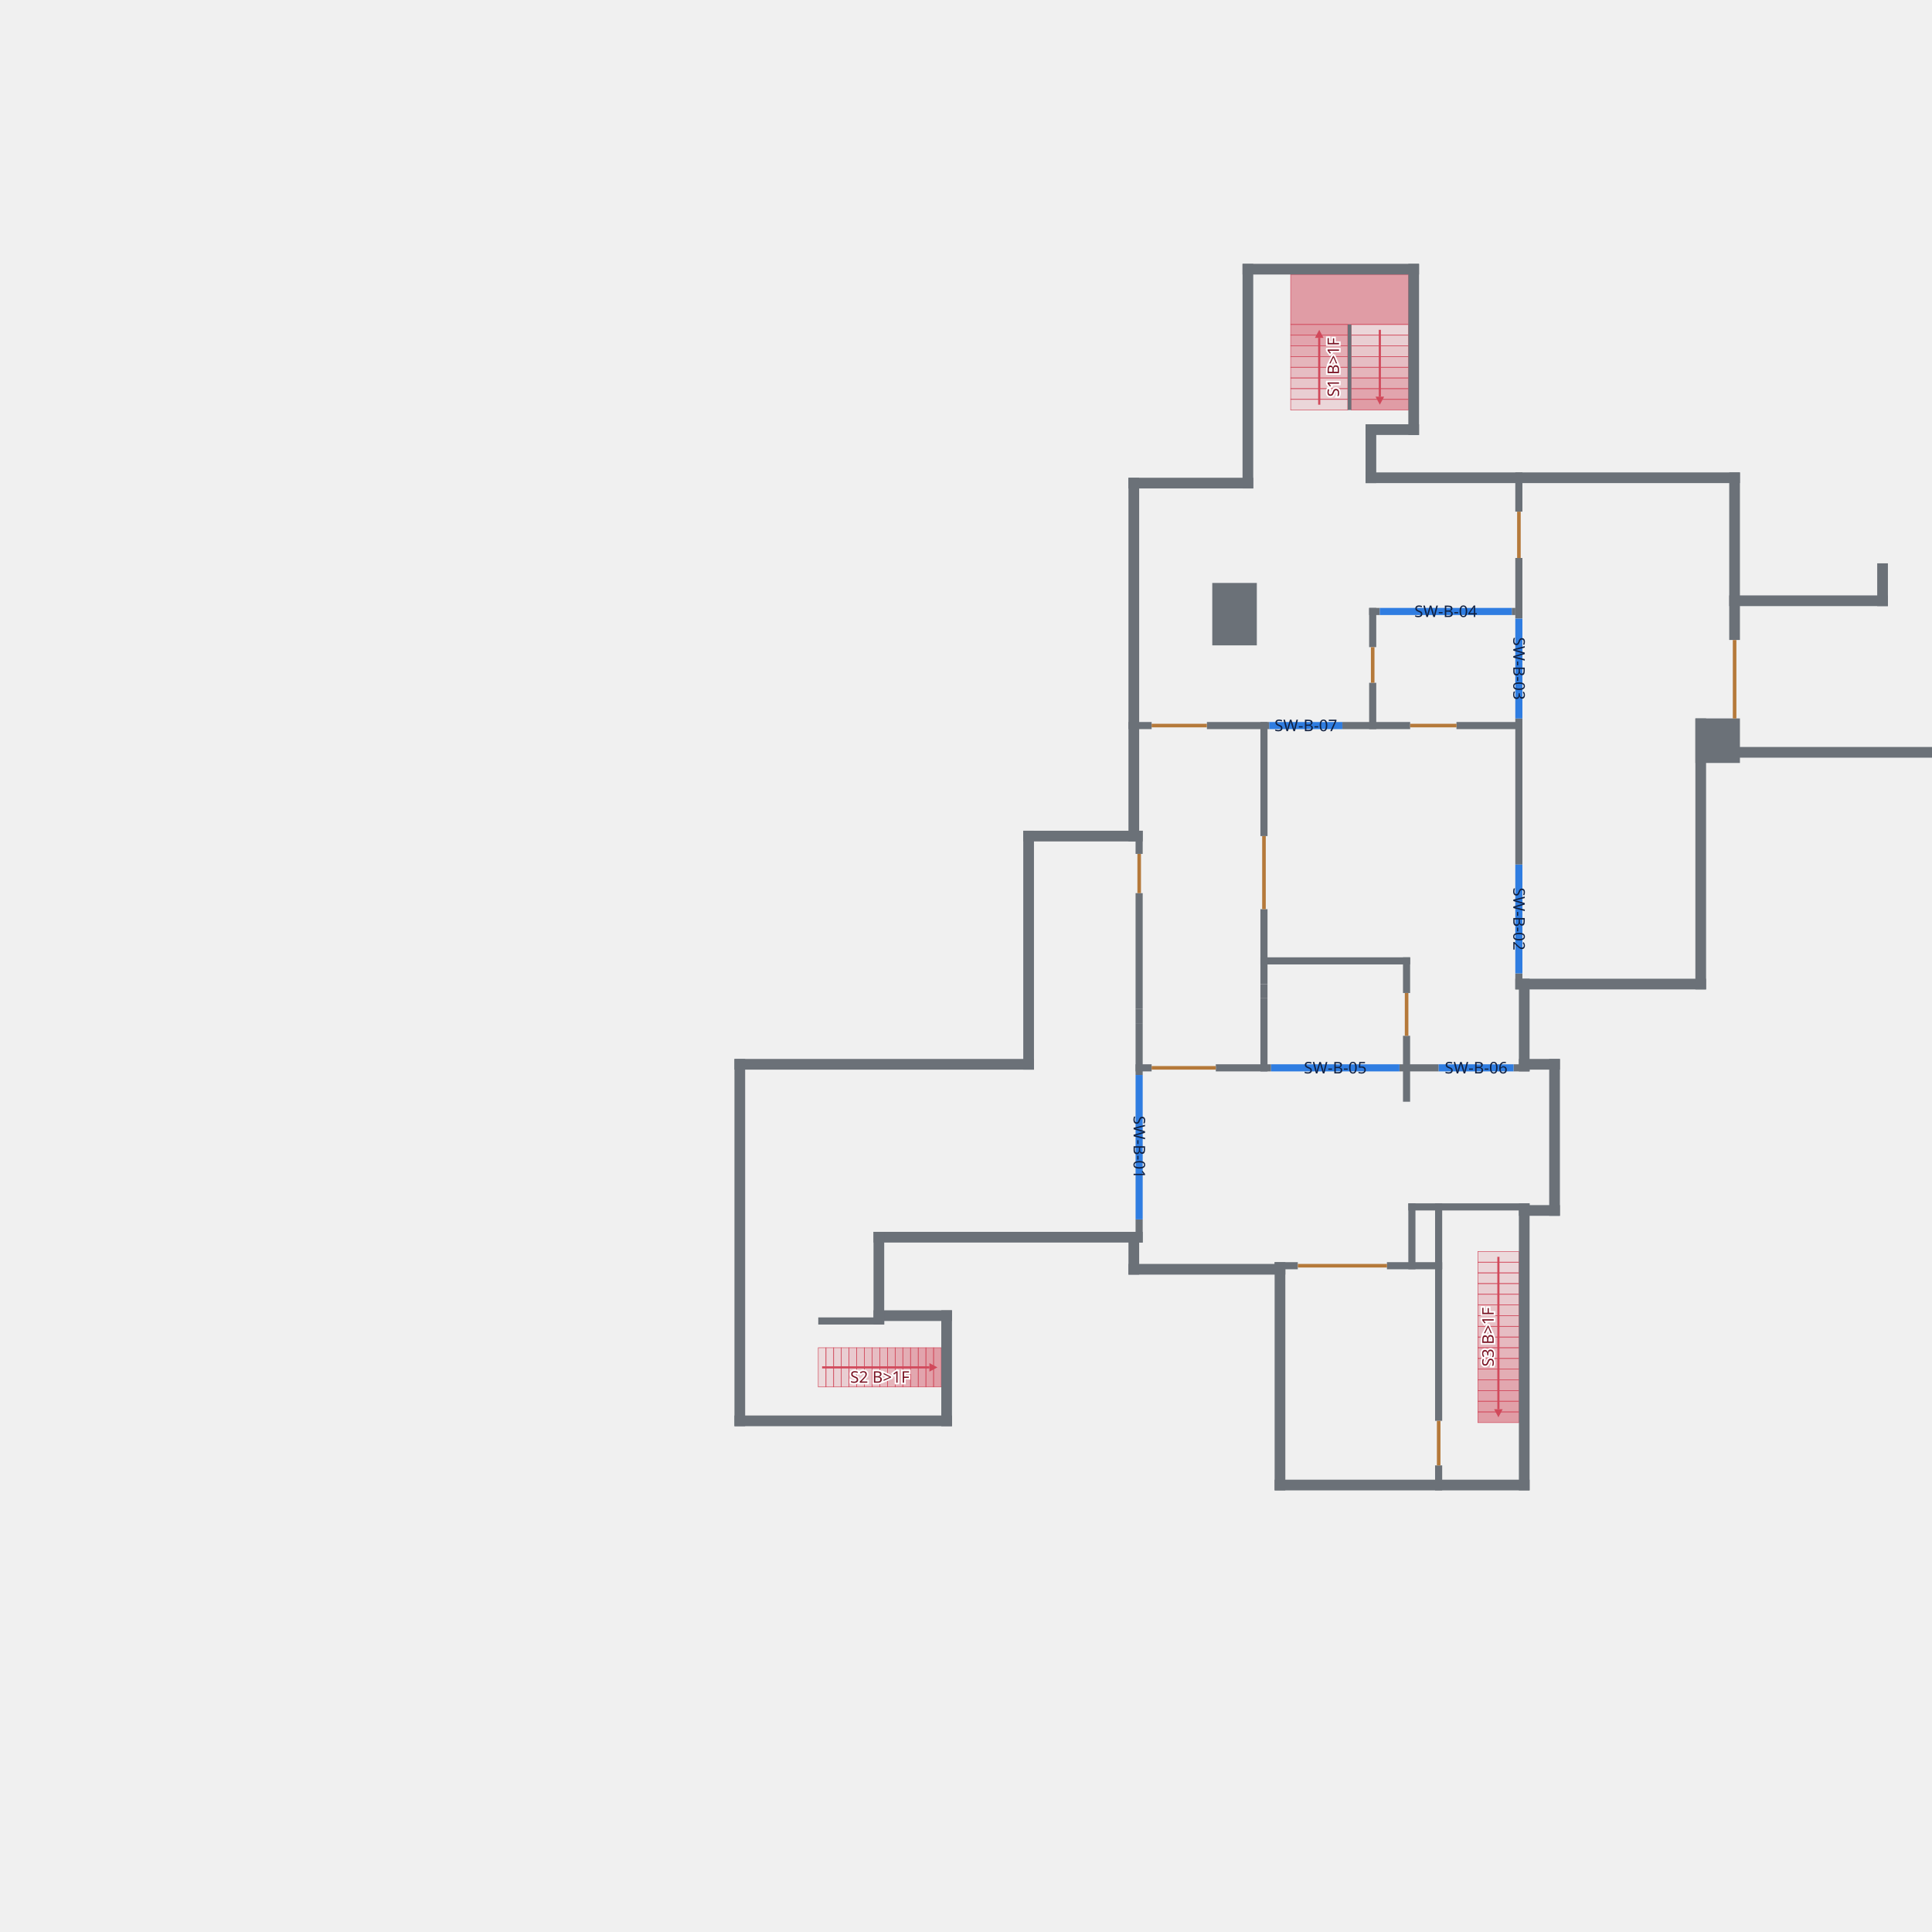
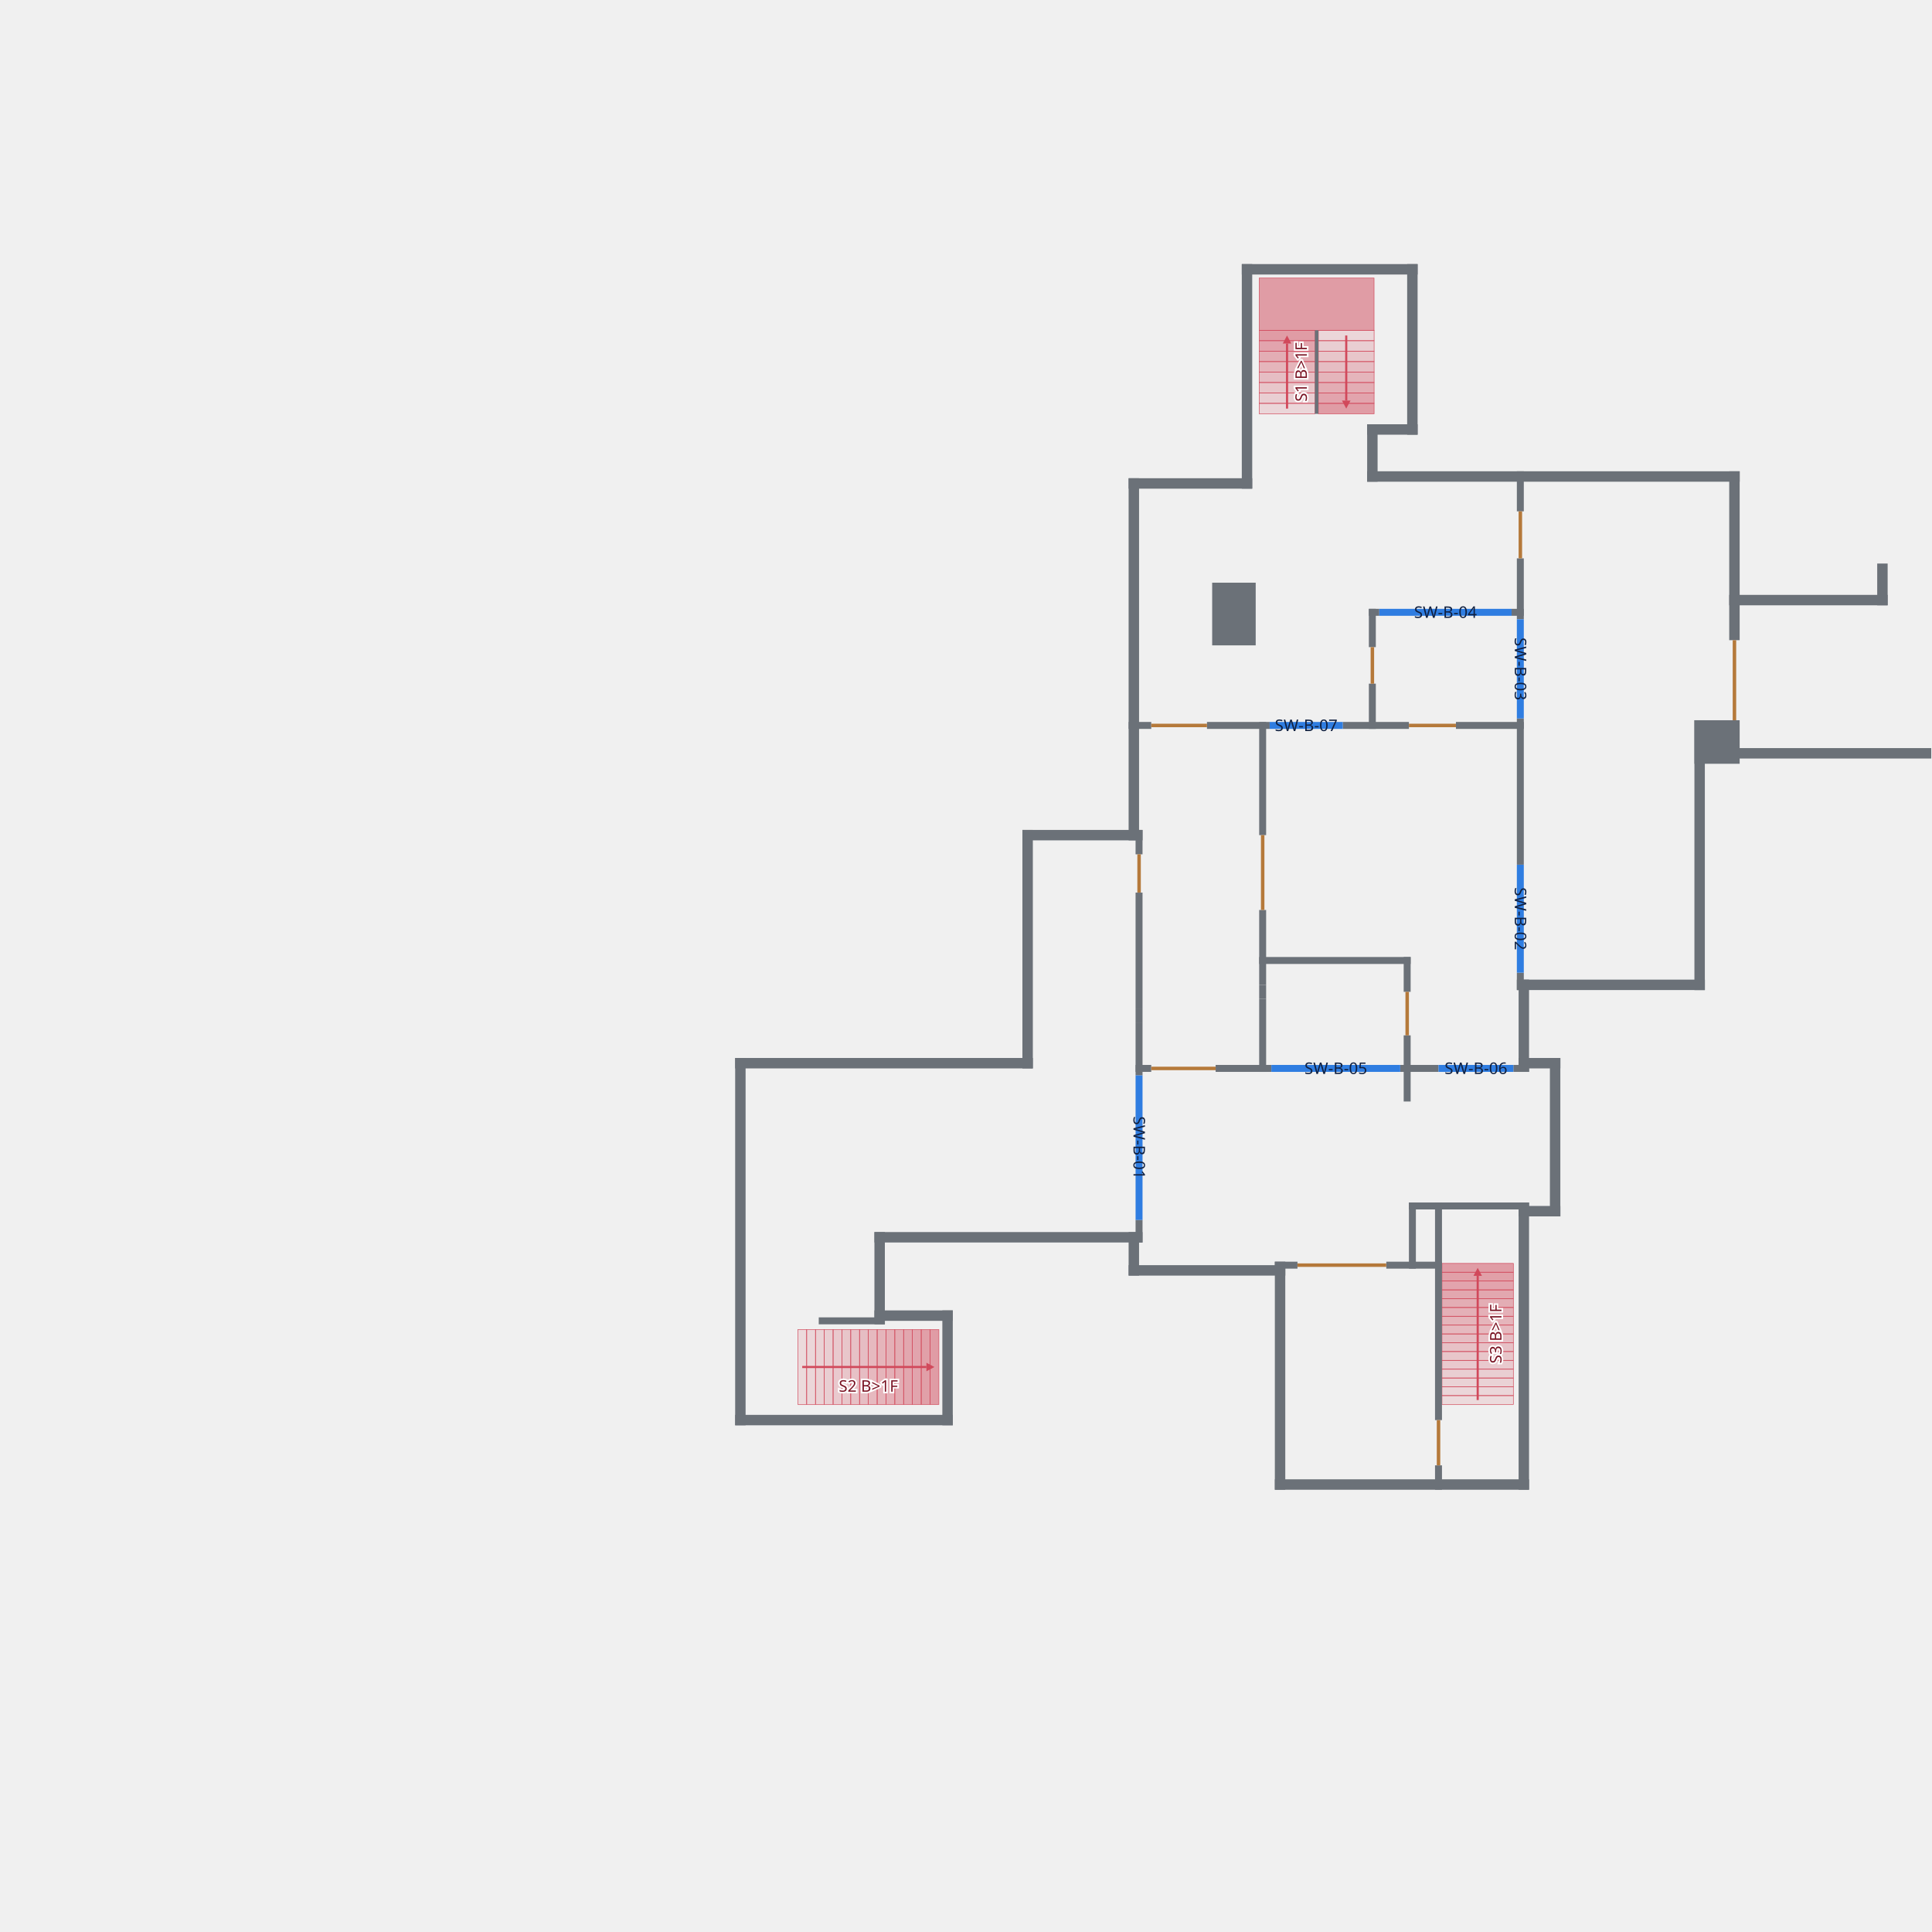
<svg xmlns="http://www.w3.org/2000/svg" data-generator="tools/mapgen" viewBox="0 0 361.244 361.244" width="1024" height="1024">
  <style>text{font:3px sans-serif;fill:#102040;text-anchor:middle;dominant-baseline:middle}text.rooms{font:bold 4px sans-serif;fill:#7a1f5c}text.stairs{fill:#7a1424;paint-order:stroke;stroke:#fff;stroke-width:0.6px}</style>
-   <rect class="stairs" x="241.33" y="74.67" width="10.67" height="2" fill="#d1495b" fill-opacity="0.15" stroke="#d1495b" stroke-width="0.1" />
-   <rect class="stairs" x="241.33" y="72.67" width="10.67" height="2" fill="#d1495b" fill-opacity="0.2" stroke="#d1495b" stroke-width="0.1" />
-   <rect class="stairs" x="241.33" y="70.67" width="10.67" height="2" fill="#d1495b" fill-opacity="0.25" stroke="#d1495b" stroke-width="0.1" />
-   <rect class="stairs" x="241.33" y="68.67" width="10.67" height="2" fill="#d1495b" fill-opacity="0.3" stroke="#d1495b" stroke-width="0.1" />
-   <rect class="stairs" x="241.33" y="66.67" width="10.67" height="2" fill="#d1495b" fill-opacity="0.35" stroke="#d1495b" stroke-width="0.1" />
-   <rect class="stairs" x="241.33" y="64.67" width="10.67" height="2" fill="#d1495b" fill-opacity="0.4" stroke="#d1495b" stroke-width="0.1" />
-   <rect class="stairs" x="241.33" y="62.67" width="10.67" height="2" fill="#d1495b" fill-opacity="0.45" stroke="#d1495b" stroke-width="0.1" />
-   <rect class="stairs" x="241.33" y="60.67" width="10.67" height="2" fill="#d1495b" fill-opacity="0.5" stroke="#d1495b" stroke-width="0.1" />
-   <path class="stairs" d="M246.67 75.67L246.67 63.17" stroke="#d1495b" stroke-width="0.4" fill="none" />
-   <path class="stairs" d="M246.67 61.67L247.47 63.17L245.87 63.17Z" fill="#d1495b" />
-   <rect class="stairs" x="252.67" y="60.67" width="10.67" height="2" fill="#d1495b" fill-opacity="0.15" stroke="#d1495b" stroke-width="0.1" />
-   <rect class="stairs" x="252.67" y="62.67" width="10.67" height="2" fill="#d1495b" fill-opacity="0.2" stroke="#d1495b" stroke-width="0.1" />
-   <rect class="stairs" x="252.67" y="64.67" width="10.67" height="2" fill="#d1495b" fill-opacity="0.25" stroke="#d1495b" stroke-width="0.1" />
-   <rect class="stairs" x="252.67" y="66.67" width="10.67" height="2" fill="#d1495b" fill-opacity="0.3" stroke="#d1495b" stroke-width="0.1" />
-   <rect class="stairs" x="252.67" y="68.67" width="10.67" height="2" fill="#d1495b" fill-opacity="0.35" stroke="#d1495b" stroke-width="0.1" />
-   <rect class="stairs" x="252.67" y="70.67" width="10.67" height="2" fill="#d1495b" fill-opacity="0.4" stroke="#d1495b" stroke-width="0.1" />
-   <rect class="stairs" x="252.67" y="72.67" width="10.67" height="2" fill="#d1495b" fill-opacity="0.45" stroke="#d1495b" stroke-width="0.1" />
-   <rect class="stairs" x="252.67" y="74.67" width="10.67" height="2" fill="#d1495b" fill-opacity="0.5" stroke="#d1495b" stroke-width="0.1" />
-   <path class="stairs" d="M258 61.67L258 74.17" stroke="#d1495b" stroke-width="0.4" fill="none" />
-   <path class="stairs" d="M258 75.67L257.2 74.17L258.8 74.17Z" fill="#d1495b" />
-   <rect class="stairs" x="153" y="252" width="1.44" height="7.33" fill="#d1495b" fill-opacity="0.13" stroke="#d1495b" stroke-width="0.1" />
-   <rect class="stairs" x="154.44" y="252" width="1.44" height="7.33" fill="#d1495b" fill-opacity="0.15" stroke="#d1495b" stroke-width="0.1" />
-   <rect class="stairs" x="155.87" y="252" width="1.44" height="7.33" fill="#d1495b" fill-opacity="0.18" stroke="#d1495b" stroke-width="0.1" />
-   <rect class="stairs" x="157.31" y="252" width="1.44" height="7.33" fill="#d1495b" fill-opacity="0.2" stroke="#d1495b" stroke-width="0.1" />
-   <rect class="stairs" x="158.75" y="252" width="1.44" height="7.33" fill="#d1495b" fill-opacity="0.23" stroke="#d1495b" stroke-width="0.1" />
-   <rect class="stairs" x="160.19" y="252" width="1.44" height="7.33" fill="#d1495b" fill-opacity="0.25" stroke="#d1495b" stroke-width="0.1" />
-   <rect class="stairs" x="161.62" y="252" width="1.44" height="7.33" fill="#d1495b" fill-opacity="0.28" stroke="#d1495b" stroke-width="0.1" />
-   <rect class="stairs" x="163.06" y="252" width="1.44" height="7.33" fill="#d1495b" fill-opacity="0.3" stroke="#d1495b" stroke-width="0.1" />
-   <rect class="stairs" x="164.5" y="252" width="1.44" height="7.33" fill="#d1495b" fill-opacity="0.33" stroke="#d1495b" stroke-width="0.1" />
-   <rect class="stairs" x="165.94" y="252" width="1.44" height="7.33" fill="#d1495b" fill-opacity="0.35" stroke="#d1495b" stroke-width="0.1" />
-   <rect class="stairs" x="167.37" y="252" width="1.44" height="7.33" fill="#d1495b" fill-opacity="0.38" stroke="#d1495b" stroke-width="0.1" />
-   <rect class="stairs" x="168.81" y="252" width="1.44" height="7.33" fill="#d1495b" fill-opacity="0.4" stroke="#d1495b" stroke-width="0.1" />
-   <rect class="stairs" x="170.25" y="252" width="1.44" height="7.33" fill="#d1495b" fill-opacity="0.43" stroke="#d1495b" stroke-width="0.1" />
-   <rect class="stairs" x="171.69" y="252" width="1.44" height="7.33" fill="#d1495b" fill-opacity="0.45" stroke="#d1495b" stroke-width="0.1" />
-   <rect class="stairs" x="173.12" y="252" width="1.44" height="7.33" fill="#d1495b" fill-opacity="0.48" stroke="#d1495b" stroke-width="0.1" />
-   <rect class="stairs" x="174.56" y="252" width="1.44" height="7.33" fill="#d1495b" fill-opacity="0.5" stroke="#d1495b" stroke-width="0.1" />
-   <path class="stairs" d="M153.72 255.67L173.78 255.67" stroke="#d1495b" stroke-width="0.4" fill="none" />
-   <path class="stairs" d="M175.28 255.67L173.78 256.47L173.78 254.87Z" fill="#d1495b" />
-   <rect class="stairs" x="276.33" y="234" width="7.67" height="2" fill="#d1495b" fill-opacity="0.13" stroke="#d1495b" stroke-width="0.1" />
-   <rect class="stairs" x="276.33" y="236" width="7.67" height="2" fill="#d1495b" fill-opacity="0.15" stroke="#d1495b" stroke-width="0.1" />
-   <rect class="stairs" x="276.33" y="238" width="7.67" height="2" fill="#d1495b" fill-opacity="0.18" stroke="#d1495b" stroke-width="0.1" />
-   <rect class="stairs" x="276.33" y="240" width="7.67" height="2" fill="#d1495b" fill-opacity="0.2" stroke="#d1495b" stroke-width="0.1" />
-   <rect class="stairs" x="276.33" y="242" width="7.67" height="2" fill="#d1495b" fill-opacity="0.23" stroke="#d1495b" stroke-width="0.1" />
-   <rect class="stairs" x="276.33" y="244" width="7.67" height="2" fill="#d1495b" fill-opacity="0.25" stroke="#d1495b" stroke-width="0.1" />
-   <rect class="stairs" x="276.33" y="246" width="7.67" height="2" fill="#d1495b" fill-opacity="0.28" stroke="#d1495b" stroke-width="0.1" />
-   <rect class="stairs" x="276.33" y="248" width="7.67" height="2" fill="#d1495b" fill-opacity="0.3" stroke="#d1495b" stroke-width="0.1" />
-   <rect class="stairs" x="276.33" y="250" width="7.67" height="2" fill="#d1495b" fill-opacity="0.33" stroke="#d1495b" stroke-width="0.1" />
-   <rect class="stairs" x="276.33" y="252" width="7.67" height="2" fill="#d1495b" fill-opacity="0.35" stroke="#d1495b" stroke-width="0.1" />
-   <rect class="stairs" x="276.33" y="254" width="7.67" height="2" fill="#d1495b" fill-opacity="0.38" stroke="#d1495b" stroke-width="0.1" />
-   <rect class="stairs" x="276.33" y="256" width="7.67" height="2" fill="#d1495b" fill-opacity="0.4" stroke="#d1495b" stroke-width="0.1" />
-   <rect class="stairs" x="276.33" y="258" width="7.67" height="2" fill="#d1495b" fill-opacity="0.43" stroke="#d1495b" stroke-width="0.1" />
-   <rect class="stairs" x="276.33" y="260" width="7.67" height="2" fill="#d1495b" fill-opacity="0.45" stroke="#d1495b" stroke-width="0.1" />
-   <rect class="stairs" x="276.33" y="262" width="7.67" height="2" fill="#d1495b" fill-opacity="0.48" stroke="#d1495b" stroke-width="0.1" />
-   <rect class="stairs" x="276.33" y="264" width="7.67" height="2" fill="#d1495b" fill-opacity="0.5" stroke="#d1495b" stroke-width="0.1" />
-   <path class="stairs" d="M280.17 235L280.17 263.5" stroke="#d1495b" stroke-width="0.4" fill="none" />
-   <path class="stairs" d="M280.17 265L279.37 263.5L280.97 263.5Z" fill="#d1495b" />
-   <rect class="stairs" x="241.33" y="51.33" width="22" height="9.33" fill="#d1495b" fill-opacity="0.5" stroke="#d1495b" stroke-width="0.1" />
-   <rect class="walls" x="211" y="135" width="4.33" height="1.33" fill="#6b7178" />
-   <rect class="walls" x="225.67" y="135" width="11.67" height="1.33" fill="#6b7178" />
-   <rect class="walls" x="251" y="135" width="12.67" height="1.33" fill="#6b7178" />
-   <rect class="walls" x="272.33" y="135" width="12.33" height="1.33" fill="#6b7178" />
-   <rect class="walls" x="317" y="134.33" width="8.33" height="8.33" fill="#6b7178" />
-   <rect class="walls" x="137.33" y="198" width="56" height="2" fill="#6b7178" />
-   <rect class="walls" x="212.33" y="199" width="3" height="1.33" fill="#6b7178" />
-   <rect class="walls" x="227.33" y="199" width="10.33" height="1.33" fill="#6b7178" />
-   <rect class="walls" x="261.67" y="199" width="7.33" height="1.33" fill="#6b7178" />
-   <rect class="walls" x="283" y="199" width="3" height="1.33" fill="#6b7178" />
-   <rect class="walls" x="284" y="198" width="7.67" height="2" fill="#6b7178" />
-   <rect class="walls" x="163.33" y="230.33" width="50.33" height="2" fill="#6b7178" />
-   <rect class="walls" x="211" y="89.33" width="23.33" height="2" fill="#6b7178" />
-   <rect class="walls" x="255.33" y="88.33" width="70" height="2" fill="#6b7178" />
-   <rect class="walls" x="137.33" y="264.67" width="40.67" height="2" fill="#6b7178" />
-   <rect class="walls" x="323" y="139.67" width="38.33" height="2" fill="#6b7178" />
-   <rect class="walls" x="211" y="236.33" width="29.33" height="2" fill="#6b7178" />
-   <rect class="walls" x="238.33" y="236" width="4.33" height="1.33" fill="#6b7178" />
-   <rect class="walls" x="259.33" y="236" width="10.33" height="1.33" fill="#6b7178" />
-   <rect class="walls" x="232.33" y="49.33" width="33" height="2" fill="#6b7178" />
-   <rect class="walls" x="238.33" y="276.67" width="47.67" height="2" fill="#6b7178" />
-   <rect class="walls" x="283.33" y="183" width="35.67" height="2" fill="#6b7178" />
-   <rect class="walls" x="256" y="113.67" width="2" height="1.33" fill="#6b7178" />
-   <rect class="walls" x="282.67" y="113.67" width="0.67" height="1.33" fill="#6b7178" />
-   <rect class="walls" x="323.33" y="111.33" width="29.67" height="2" fill="#6b7178" />
-   <rect class="walls" x="235.67" y="179" width="28" height="1.33" fill="#6b7178" />
-   <rect class="walls" x="191.33" y="155.33" width="22.33" height="2" fill="#6b7178" />
-   <rect class="walls" x="153" y="246.33" width="12.33" height="1.33" fill="#6b7178" />
-   <rect class="walls" x="163.33" y="245" width="14.67" height="2" fill="#6b7178" />
-   <rect class="walls" x="263.33" y="225" width="22.67" height="1.33" fill="#6b7178" />
-   <rect class="walls" x="284" y="225.33" width="7.67" height="2" fill="#6b7178" />
-   <rect class="walls" x="255.33" y="79.33" width="10" height="2" fill="#6b7178" />
-   <rect class="walls" x="283.33" y="88.33" width="1.33" height="7.33" fill="#6b7178" />
-   <rect class="walls" x="283.33" y="104.33" width="1.33" height="11.33" fill="#6b7178" />
-   <rect class="walls" x="283.33" y="134.33" width="1.33" height="27.33" fill="#6b7178" />
-   <rect class="walls" x="283.33" y="182" width="1.33" height="3" fill="#6b7178" />
-   <rect class="walls" x="284" y="183" width="2" height="17.33" fill="#6b7178" />
-   <rect class="walls" x="284" y="225" width="2" height="53.67" fill="#6b7178" />
-   <rect class="walls" x="211" y="89.33" width="2" height="68" fill="#6b7178" />
-   <rect class="walls" x="212.33" y="155.33" width="1.33" height="4.33" fill="#6b7178" />
-   <rect class="walls" x="212.33" y="167" width="1.33" height="21.67" fill="#6b7178" />
-   <rect class="walls" x="212.33" y="188.67" width="1.33" height="2.67" fill="#6b7178" />
-   <rect class="walls" x="212.33" y="191.33" width="1.33" height="9.67" fill="#6b7178" />
-   <rect class="walls" x="212.33" y="228" width="1.33" height="4.33" fill="#6b7178" />
-   <rect class="walls" x="211" y="230.33" width="2" height="8" fill="#6b7178" />
-   <rect class="walls" x="137.33" y="198" width="2" height="68.67" fill="#6b7178" />
-   <rect class="walls" x="235.67" y="135" width="1.33" height="21.33" fill="#6b7178" />
-   <rect class="walls" x="235.67" y="170" width="1.33" height="14" fill="#6b7178" />
-   <rect class="walls" x="235.67" y="184" width="1.33" height="2.67" fill="#6b7178" />
-   <rect class="walls" x="235.67" y="186.67" width="1.33" height="13.67" fill="#6b7178" />
-   <rect class="walls" x="317" y="134.33" width="2" height="50.67" fill="#6b7178" />
-   <rect class="walls" x="232.33" y="49.33" width="2" height="42" fill="#6b7178" />
-   <rect class="walls" x="226.67" y="109" width="8.33" height="11.67" fill="#6b7178" />
-   <rect class="walls" x="191.33" y="155.33" width="2" height="44.67" fill="#6b7178" />
-   <rect class="walls" x="268.33" y="225" width="1.33" height="40.67" fill="#6b7178" />
-   <rect class="walls" x="268.33" y="274" width="1.33" height="4.67" fill="#6b7178" />
-   <rect class="walls" x="238.33" y="236" width="2" height="42.67" fill="#6b7178" />
-   <rect class="walls" x="263.33" y="49.33" width="2" height="32" fill="#6b7178" />
-   <rect class="walls" x="262.33" y="179" width="1.33" height="6.67" fill="#6b7178" />
-   <rect class="walls" x="262.33" y="193.67" width="1.33" height="12.33" fill="#6b7178" />
-   <rect class="walls" x="263.33" y="225" width="1.33" height="12.33" fill="#6b7178" />
-   <rect class="walls" x="323.33" y="88.33" width="2" height="31.33" fill="#6b7178" />
-   <rect class="walls" x="289.67" y="198" width="2" height="29.33" fill="#6b7178" />
-   <rect class="walls" x="255.33" y="79.33" width="2" height="11" fill="#6b7178" />
-   <rect class="walls" x="256" y="113.67" width="1.33" height="7.33" fill="#6b7178" />
-   <rect class="walls" x="256" y="127.67" width="1.33" height="8.67" fill="#6b7178" />
-   <rect class="walls" x="176" y="245" width="2" height="21.67" fill="#6b7178" />
-   <rect class="walls" x="163.33" y="230.33" width="2" height="17.33" fill="#6b7178" />
-   <rect class="walls" x="351" y="105.33" width="2" height="8" fill="#6b7178" />
-   <rect class="walls" x="252" y="60.67" width="0.67" height="16" fill="#6b7178" />
-   <rect class="panels" x="212.33" y="201" width="1.33" height="27" fill="#2f7de1" />
-   <rect class="panels" x="283.33" y="161.67" width="1.33" height="20.33" fill="#2f7de1" />
-   <rect class="panels" x="283.33" y="115.67" width="1.33" height="18.67" fill="#2f7de1" />
-   <rect class="panels" x="258" y="113.67" width="24.67" height="1.33" fill="#2f7de1" />
-   <rect class="panels" x="237.67" y="199" width="24" height="1.33" fill="#2f7de1" />
-   <rect class="panels" x="269" y="199" width="14" height="1.33" fill="#2f7de1" />
-   <rect class="panels" x="237.33" y="135" width="13.67" height="1.33" fill="#2f7de1" />
-   <rect class="openings" x="215.33" y="135.33" width="10.33" height="0.67" fill="#b5793a" />
-   <rect class="openings" x="263.67" y="135.33" width="8.67" height="0.67" fill="#b5793a" />
-   <rect class="openings" x="215.33" y="199.33" width="12" height="0.67" fill="#b5793a" />
-   <rect class="openings" x="242.67" y="236.33" width="16.67" height="0.67" fill="#b5793a" />
-   <rect class="openings" x="283.67" y="95.67" width="0.67" height="8.67" fill="#b5793a" />
-   <rect class="openings" x="212.67" y="159.67" width="0.67" height="7.33" fill="#b5793a" />
-   <rect class="openings" x="236" y="156.33" width="0.67" height="13.67" fill="#b5793a" />
-   <rect class="openings" x="268.67" y="265.67" width="0.67" height="8.33" fill="#b5793a" />
-   <rect class="openings" x="262.67" y="185.67" width="0.67" height="8" fill="#b5793a" />
-   <rect class="openings" x="324" y="119.67" width="0.67" height="14.67" fill="#b5793a" />
-   <rect class="openings" x="256.33" y="121" width="0.67" height="6.67" fill="#b5793a" />
-   <text class="labels stairs" x="249.33" y="68.67" transform="rotate(-90 249.33 68.67)">S1 B&gt;1F</text>
-   <text class="labels stairs" x="164.5" y="257.5" transform="rotate(0 164.5 257.5)">S2 B&gt;1F</text>
-   <text class="labels stairs" x="278.25" y="250" transform="rotate(-90 278.25 250)">S3 B&gt;1F</text>
-   <text class="labels" x="213" y="214.5" transform="rotate(90 213 214.5)">SW-B-01</text>
-   <text class="labels" x="284" y="171.83" transform="rotate(90 284 171.83)">SW-B-02</text>
-   <text class="labels" x="284" y="125" transform="rotate(90 284 125)">SW-B-03</text>
-   <text class="labels" x="270.33" y="114.33">SW-B-04</text>
-   <text class="labels" x="249.67" y="199.67">SW-B-05</text>
-   <text class="labels" x="276" y="199.67">SW-B-06</text>
-   <text class="labels" x="244.17" y="135.67">SW-B-07</text>
-   <text class="rooms" x="238.17" y="69.83" />
-   <text class="rooms" x="243.83" y="109.83" />
-   <text class="rooms" x="270.17" y="124.83" />
-   <text class="rooms" x="302.5" y="134.5" />
-   <text class="rooms" x="262.5" y="162.83" />
-   <text class="rooms" x="249.5" y="189.5" />
-   <text class="rooms" x="224.5" y="167.5" />
-   <text class="rooms" x="202.83" y="177.83" />
-   <text class="rooms" x="175.83" y="215.17" />
-   <text class="rooms" x="149.83" y="249.83" />
-   <text class="rooms" x="248.5" y="216.83" />
-   <text class="rooms" x="254.17" y="256.83" />
-   <text class="rooms" x="272.83" y="251.5" />
+   <rect class="stairs" x="235.44" y="75.42" width="10.42" height="1.95" fill="#d1495b" fill-opacity="0.15" stroke="#d1495b" stroke-width="0.1" />
+   <rect class="stairs" x="235.44" y="73.47" width="10.42" height="1.95" fill="#d1495b" fill-opacity="0.2" stroke="#d1495b" stroke-width="0.1" />
+   <rect class="stairs" x="235.44" y="71.52" width="10.42" height="1.95" fill="#d1495b" fill-opacity="0.25" stroke="#d1495b" stroke-width="0.1" />
+   <rect class="stairs" x="235.44" y="69.57" width="10.42" height="1.95" fill="#d1495b" fill-opacity="0.3" stroke="#d1495b" stroke-width="0.1" />
+   <rect class="stairs" x="235.44" y="67.61" width="10.42" height="1.95" fill="#d1495b" fill-opacity="0.35" stroke="#d1495b" stroke-width="0.1" />
+   <rect class="stairs" x="235.44" y="65.66" width="10.42" height="1.95" fill="#d1495b" fill-opacity="0.4" stroke="#d1495b" stroke-width="0.1" />
+   <rect class="stairs" x="235.44" y="63.71" width="10.42" height="1.95" fill="#d1495b" fill-opacity="0.45" stroke="#d1495b" stroke-width="0.1" />
+   <rect class="stairs" x="235.44" y="61.75" width="10.42" height="1.95" fill="#d1495b" fill-opacity="0.5" stroke="#d1495b" stroke-width="0.1" />
+   <path class="stairs" d="M240.65 76.4L240.65 64.23" stroke="#d1495b" stroke-width="0.4" fill="none" />
+   <path class="stairs" d="M240.65 62.73L241.45 64.23L239.85 64.23Z" fill="#d1495b" />
+   <rect class="stairs" x="246.51" y="61.75" width="10.42" height="1.95" fill="#d1495b" fill-opacity="0.15" stroke="#d1495b" stroke-width="0.1" />
+   <rect class="stairs" x="246.51" y="63.71" width="10.42" height="1.95" fill="#d1495b" fill-opacity="0.2" stroke="#d1495b" stroke-width="0.1" />
+   <rect class="stairs" x="246.51" y="65.66" width="10.42" height="1.95" fill="#d1495b" fill-opacity="0.25" stroke="#d1495b" stroke-width="0.1" />
+   <rect class="stairs" x="246.51" y="67.61" width="10.42" height="1.95" fill="#d1495b" fill-opacity="0.3" stroke="#d1495b" stroke-width="0.1" />
+   <rect class="stairs" x="246.51" y="69.57" width="10.42" height="1.95" fill="#d1495b" fill-opacity="0.35" stroke="#d1495b" stroke-width="0.1" />
+   <rect class="stairs" x="246.51" y="71.52" width="10.42" height="1.95" fill="#d1495b" fill-opacity="0.4" stroke="#d1495b" stroke-width="0.1" />
+   <rect class="stairs" x="246.51" y="73.47" width="10.42" height="1.95" fill="#d1495b" fill-opacity="0.45" stroke="#d1495b" stroke-width="0.1" />
+   <rect class="stairs" x="246.51" y="75.42" width="10.42" height="1.95" fill="#d1495b" fill-opacity="0.5" stroke="#d1495b" stroke-width="0.1" />
+   <path class="stairs" d="M251.72 62.73L251.72 74.9" stroke="#d1495b" stroke-width="0.4" fill="none" />
+   <path class="stairs" d="M251.72 76.4L250.92 74.9L252.52 74.9Z" fill="#d1495b" />
+   <rect class="stairs" x="149.18" y="248.6" width="1.65" height="14" fill="#d1495b" fill-opacity="0.13" stroke="#d1495b" stroke-width="0.1" />
+   <rect class="stairs" x="150.83" y="248.6" width="1.65" height="14" fill="#d1495b" fill-opacity="0.15" stroke="#d1495b" stroke-width="0.1" />
+   <rect class="stairs" x="152.48" y="248.6" width="1.65" height="14" fill="#d1495b" fill-opacity="0.18" stroke="#d1495b" stroke-width="0.1" />
+   <rect class="stairs" x="154.12" y="248.6" width="1.65" height="14" fill="#d1495b" fill-opacity="0.2" stroke="#d1495b" stroke-width="0.1" />
+   <rect class="stairs" x="155.77" y="248.6" width="1.65" height="14" fill="#d1495b" fill-opacity="0.23" stroke="#d1495b" stroke-width="0.1" />
+   <rect class="stairs" x="157.42" y="248.6" width="1.65" height="14" fill="#d1495b" fill-opacity="0.25" stroke="#d1495b" stroke-width="0.1" />
+   <rect class="stairs" x="159.07" y="248.6" width="1.65" height="14" fill="#d1495b" fill-opacity="0.28" stroke="#d1495b" stroke-width="0.1" />
+   <rect class="stairs" x="160.71" y="248.6" width="1.65" height="14" fill="#d1495b" fill-opacity="0.3" stroke="#d1495b" stroke-width="0.1" />
+   <rect class="stairs" x="162.36" y="248.6" width="1.65" height="14" fill="#d1495b" fill-opacity="0.33" stroke="#d1495b" stroke-width="0.1" />
+   <rect class="stairs" x="164.01" y="248.6" width="1.65" height="14" fill="#d1495b" fill-opacity="0.35" stroke="#d1495b" stroke-width="0.1" />
+   <rect class="stairs" x="165.66" y="248.6" width="1.65" height="14" fill="#d1495b" fill-opacity="0.38" stroke="#d1495b" stroke-width="0.1" />
+   <rect class="stairs" x="167.31" y="248.6" width="1.65" height="14" fill="#d1495b" fill-opacity="0.4" stroke="#d1495b" stroke-width="0.1" />
+   <rect class="stairs" x="168.95" y="248.6" width="1.65" height="14" fill="#d1495b" fill-opacity="0.43" stroke="#d1495b" stroke-width="0.1" />
+   <rect class="stairs" x="170.6" y="248.6" width="1.65" height="14" fill="#d1495b" fill-opacity="0.45" stroke="#d1495b" stroke-width="0.1" />
+   <rect class="stairs" x="172.25" y="248.6" width="1.65" height="14" fill="#d1495b" fill-opacity="0.48" stroke="#d1495b" stroke-width="0.1" />
+   <rect class="stairs" x="173.9" y="248.6" width="1.65" height="14" fill="#d1495b" fill-opacity="0.5" stroke="#d1495b" stroke-width="0.1" />
+   <path class="stairs" d="M150 255.6L173.22 255.6" stroke="#d1495b" stroke-width="0.4" fill="none" />
+   <path class="stairs" d="M174.72 255.6L173.22 256.4L173.22 254.8Z" fill="#d1495b" />
+   <rect class="stairs" x="269.62" y="260.95" width="13.35" height="1.65" fill="#d1495b" fill-opacity="0.13" stroke="#d1495b" stroke-width="0.1" />
+   <rect class="stairs" x="269.62" y="259.3" width="13.35" height="1.65" fill="#d1495b" fill-opacity="0.15" stroke="#d1495b" stroke-width="0.1" />
+   <rect class="stairs" x="269.62" y="257.66" width="13.35" height="1.65" fill="#d1495b" fill-opacity="0.18" stroke="#d1495b" stroke-width="0.1" />
+   <rect class="stairs" x="269.62" y="256.01" width="13.35" height="1.65" fill="#d1495b" fill-opacity="0.2" stroke="#d1495b" stroke-width="0.1" />
+   <rect class="stairs" x="269.62" y="254.36" width="13.35" height="1.65" fill="#d1495b" fill-opacity="0.23" stroke="#d1495b" stroke-width="0.1" />
+   <rect class="stairs" x="269.62" y="252.71" width="13.35" height="1.65" fill="#d1495b" fill-opacity="0.25" stroke="#d1495b" stroke-width="0.1" />
+   <rect class="stairs" x="269.62" y="251.06" width="13.35" height="1.65" fill="#d1495b" fill-opacity="0.28" stroke="#d1495b" stroke-width="0.1" />
+   <rect class="stairs" x="269.62" y="249.42" width="13.35" height="1.65" fill="#d1495b" fill-opacity="0.3" stroke="#d1495b" stroke-width="0.1" />
+   <rect class="stairs" x="269.62" y="247.77" width="13.35" height="1.65" fill="#d1495b" fill-opacity="0.33" stroke="#d1495b" stroke-width="0.1" />
+   <rect class="stairs" x="269.62" y="246.12" width="13.35" height="1.65" fill="#d1495b" fill-opacity="0.35" stroke="#d1495b" stroke-width="0.1" />
+   <rect class="stairs" x="269.62" y="244.47" width="13.35" height="1.65" fill="#d1495b" fill-opacity="0.38" stroke="#d1495b" stroke-width="0.1" />
+   <rect class="stairs" x="269.62" y="242.83" width="13.35" height="1.65" fill="#d1495b" fill-opacity="0.4" stroke="#d1495b" stroke-width="0.1" />
+   <rect class="stairs" x="269.62" y="241.18" width="13.35" height="1.65" fill="#d1495b" fill-opacity="0.43" stroke="#d1495b" stroke-width="0.1" />
+   <rect class="stairs" x="269.62" y="239.53" width="13.35" height="1.65" fill="#d1495b" fill-opacity="0.45" stroke="#d1495b" stroke-width="0.1" />
+   <rect class="stairs" x="269.62" y="237.88" width="13.35" height="1.65" fill="#d1495b" fill-opacity="0.48" stroke="#d1495b" stroke-width="0.1" />
+   <rect class="stairs" x="269.62" y="236.23" width="13.35" height="1.65" fill="#d1495b" fill-opacity="0.5" stroke="#d1495b" stroke-width="0.1" />
+   <path class="stairs" d="M276.3 261.78L276.3 238.56" stroke="#d1495b" stroke-width="0.4" fill="none" />
+   <path class="stairs" d="M276.3 237.06L277.1 238.56L275.5 238.56Z" fill="#d1495b" />
+   <rect class="stairs" x="235.44" y="51.99" width="21.48" height="9.77" fill="#d1495b" fill-opacity="0.5" stroke="#d1495b" stroke-width="0.1" />
+   <rect class="walls" x="211.03" y="134.99" width="4.23" height="1.3" fill="#6b7178" />
+   <rect class="walls" x="225.68" y="134.99" width="11.72" height="1.3" fill="#6b7178" />
+   <rect class="walls" x="251.07" y="134.99" width="12.37" height="1.3" fill="#6b7178" />
+   <rect class="walls" x="272.23" y="134.99" width="12.7" height="1.3" fill="#6b7178" />
+   <rect class="walls" x="316.82" y="134.67" width="8.46" height="8.14" fill="#6b7178" />
+   <rect class="walls" x="137.46" y="197.82" width="55.66" height="1.95" fill="#6b7178" />
+   <rect class="walls" x="212.33" y="199.12" width="2.93" height="1.3" fill="#6b7178" />
+   <rect class="walls" x="227.3" y="199.12" width="10.42" height="1.3" fill="#6b7178" />
+   <rect class="walls" x="261.81" y="199.12" width="7.16" height="1.3" fill="#6b7178" />
+   <rect class="walls" x="282.97" y="199.12" width="2.93" height="1.3" fill="#6b7178" />
+   <rect class="walls" x="283.95" y="197.82" width="7.81" height="1.95" fill="#6b7178" />
+   <rect class="walls" x="163.5" y="230.37" width="50.13" height="1.95" fill="#6b7178" />
+   <rect class="walls" x="211.03" y="89.42" width="23.11" height="1.95" fill="#6b7178" />
+   <rect class="walls" x="255.63" y="88.12" width="69.66" height="1.95" fill="#6b7178" />
+   <rect class="walls" x="137.46" y="264.55" width="40.69" height="1.95" fill="#6b7178" />
+   <rect class="walls" x="323.01" y="139.88" width="38.09" height="1.95" fill="#6b7178" />
+   <rect class="walls" x="211.03" y="236.56" width="29.3" height="1.95" fill="#6b7178" />
+   <rect class="walls" x="238.37" y="235.91" width="4.23" height="1.3" fill="#6b7178" />
+   <rect class="walls" x="259.21" y="235.91" width="10.42" height="1.3" fill="#6b7178" />
+   <rect class="walls" x="232.19" y="49.38" width="32.88" height="1.95" fill="#6b7178" />
+   <rect class="walls" x="238.37" y="276.6" width="47.53" height="1.95" fill="#6b7178" />
+   <rect class="walls" x="283.62" y="183.17" width="35.16" height="1.95" fill="#6b7178" />
+   <rect class="walls" x="255.95" y="113.84" width="1.95" height="1.3" fill="#6b7178" />
+   <rect class="walls" x="282.64" y="113.84" width="2.28" height="1.3" fill="#6b7178" />
+   <rect class="walls" x="323.33" y="111.23" width="29.62" height="1.95" fill="#6b7178" />
+   <rect class="walls" x="235.44" y="178.94" width="28.32" height="1.3" fill="#6b7178" />
+   <rect class="walls" x="191.17" y="155.18" width="22.46" height="1.95" fill="#6b7178" />
+   <rect class="walls" x="153.09" y="246.32" width="12.37" height="1.3" fill="#6b7178" />
+   <rect class="walls" x="163.5" y="245.02" width="14.65" height="1.95" fill="#6b7178" />
+   <rect class="walls" x="263.44" y="224.84" width="22.46" height="1.3" fill="#6b7178" />
+   <rect class="walls" x="283.95" y="225.49" width="7.81" height="1.95" fill="#6b7178" />
+   <rect class="walls" x="255.63" y="79.33" width="9.44" height="1.95" fill="#6b7178" />
+   <rect class="walls" x="283.62" y="88.12" width="1.3" height="7.49" fill="#6b7178" />
+   <rect class="walls" x="283.62" y="104.4" width="1.3" height="11.39" fill="#6b7178" />
+   <rect class="walls" x="283.62" y="134.34" width="1.3" height="27.34" fill="#6b7178" />
+   <rect class="walls" x="283.62" y="181.87" width="1.3" height="3.26" fill="#6b7178" />
+   <rect class="walls" x="283.95" y="183.17" width="1.95" height="17.25" fill="#6b7178" />
+   <rect class="walls" x="283.95" y="224.84" width="1.95" height="53.71" fill="#6b7178" />
+   <rect class="walls" x="211.03" y="89.42" width="1.95" height="67.71" fill="#6b7178" />
+   <rect class="walls" x="212.33" y="155.18" width="1.3" height="4.56" fill="#6b7178" />
+   <rect class="walls" x="212.33" y="166.9" width="1.3" height="21.81" fill="#6b7178" />
+   <rect class="walls" x="212.33" y="188.71" width="1.3" height="2.6" fill="#6b7178" />
+   <rect class="walls" x="212.33" y="191.31" width="1.3" height="9.77" fill="#6b7178" />
+   <rect class="walls" x="212.33" y="228.09" width="1.3" height="4.23" fill="#6b7178" />
+   <rect class="walls" x="211.03" y="230.37" width="1.95" height="8.14" fill="#6b7178" />
+   <rect class="walls" x="137.46" y="197.82" width="1.95" height="68.68" fill="#6b7178" />
+   <rect class="walls" x="235.44" y="134.99" width="1.3" height="21.16" fill="#6b7178" />
+   <rect class="walls" x="235.44" y="170.15" width="1.3" height="14" fill="#6b7178" />
+   <rect class="walls" x="235.44" y="184.15" width="1.3" height="2.6" fill="#6b7178" />
+   <rect class="walls" x="235.44" y="186.75" width="1.3" height="13.67" fill="#6b7178" />
+   <rect class="walls" x="316.82" y="134.67" width="1.95" height="50.46" fill="#6b7178" />
+   <rect class="walls" x="232.19" y="49.38" width="1.95" height="41.99" fill="#6b7178" />
+   <rect class="walls" x="226.65" y="108.95" width="8.14" height="11.72" fill="#6b7178" />
+   <rect class="walls" x="191.17" y="155.18" width="1.95" height="44.6" fill="#6b7178" />
+   <rect class="walls" x="268.32" y="224.84" width="1.3" height="40.69" fill="#6b7178" />
+   <rect class="walls" x="268.32" y="273.99" width="1.3" height="4.56" fill="#6b7178" />
+   <rect class="walls" x="238.37" y="235.91" width="1.95" height="42.64" fill="#6b7178" />
+   <rect class="walls" x="263.11" y="49.38" width="1.95" height="31.9" fill="#6b7178" />
+   <rect class="walls" x="262.46" y="178.94" width="1.3" height="6.51" fill="#6b7178" />
+   <rect class="walls" x="262.46" y="193.59" width="1.3" height="12.37" fill="#6b7178" />
+   <rect class="walls" x="263.44" y="224.84" width="1.3" height="12.37" fill="#6b7178" />
+   <rect class="walls" x="323.33" y="88.12" width="1.95" height="31.58" fill="#6b7178" />
+   <rect class="walls" x="289.8" y="197.82" width="1.95" height="29.62" fill="#6b7178" />
+   <rect class="walls" x="255.63" y="79.33" width="1.95" height="10.74" fill="#6b7178" />
+   <rect class="walls" x="255.95" y="113.84" width="1.3" height="7.16" fill="#6b7178" />
+   <rect class="walls" x="255.95" y="127.83" width="1.3" height="8.46" fill="#6b7178" />
+   <rect class="walls" x="176.2" y="245.02" width="1.95" height="21.48" fill="#6b7178" />
+   <rect class="walls" x="163.5" y="230.37" width="1.95" height="17.25" fill="#6b7178" />
+   <rect class="walls" x="351" y="105.37" width="1.95" height="7.81" fill="#6b7178" />
+   <rect class="walls" x="245.86" y="61.75" width="0.65" height="15.63" fill="#6b7178" />
+   <rect class="panels" x="212.33" y="201.08" width="1.3" height="27.02" fill="#2f7de1" />
+   <rect class="panels" x="283.62" y="161.69" width="1.3" height="20.18" fill="#2f7de1" />
+   <rect class="panels" x="283.62" y="115.79" width="1.3" height="18.55" fill="#2f7de1" />
+   <rect class="panels" x="257.9" y="113.84" width="24.74" height="1.3" fill="#2f7de1" />
+   <rect class="panels" x="237.72" y="199.12" width="24.09" height="1.3" fill="#2f7de1" />
+   <rect class="panels" x="268.97" y="199.12" width="14" height="1.3" fill="#2f7de1" />
+   <rect class="panels" x="237.4" y="134.99" width="13.67" height="1.3" fill="#2f7de1" />
+   <rect class="openings" x="215.26" y="135.32" width="10.42" height="0.65" fill="#b5793a" />
+   <rect class="openings" x="263.44" y="135.32" width="8.79" height="0.65" fill="#b5793a" />
+   <rect class="openings" x="215.26" y="199.45" width="12.04" height="0.65" fill="#b5793a" />
+   <rect class="openings" x="242.6" y="236.23" width="16.6" height="0.65" fill="#b5793a" />
+   <rect class="openings" x="283.95" y="95.61" width="0.65" height="8.79" fill="#b5793a" />
+   <rect class="openings" x="212.66" y="159.73" width="0.65" height="7.16" fill="#b5793a" />
+   <rect class="openings" x="235.77" y="156.15" width="0.65" height="14" fill="#b5793a" />
+   <rect class="openings" x="268.65" y="265.53" width="0.65" height="8.46" fill="#b5793a" />
+   <rect class="openings" x="262.79" y="185.45" width="0.65" height="8.14" fill="#b5793a" />
+   <rect class="openings" x="323.98" y="119.7" width="0.65" height="14.97" fill="#b5793a" />
+   <rect class="openings" x="256.28" y="121" width="0.65" height="6.84" fill="#b5793a" />
+   <text class="labels stairs" x="243.32" y="69.57" transform="rotate(-90 243.32 69.57)">S1 B&gt;1F</text>
+   <text class="labels stairs" x="162.36" y="259.18" transform="rotate(0 162.36 259.18)">S2 B&gt;1F</text>
+   <text class="labels stairs" x="279.71" y="249.42" transform="rotate(-90 279.71 249.42)">S3 B&gt;1F</text>
+   <text class="labels" x="212.98" y="214.58" transform="rotate(90 212.98 214.58)">SW-B-01</text>
+   <text class="labels" x="284.27" y="171.78" transform="rotate(90 284.27 171.78)">SW-B-02</text>
+   <text class="labels" x="284.27" y="125.07" transform="rotate(90 284.27 125.07)">SW-B-03</text>
+   <text class="labels" x="270.27" y="114.49">SW-B-04</text>
+   <text class="labels" x="249.77" y="199.77">SW-B-05</text>
+   <text class="labels" x="275.97" y="199.77">SW-B-06</text>
+   <text class="labels" x="244.23" y="135.65">SW-B-07</text>
+   <text class="rooms" x="247.98" y="80.47" />
+   <text class="rooms" x="244.07" y="109.77" />
+   <text class="rooms" x="270.44" y="125.07" />
+   <text class="rooms" x="302.66" y="134.51" />
+   <text class="rooms" x="262.62" y="162.83" />
+   <text class="rooms" x="249.6" y="189.52" />
+   <text class="rooms" x="224.54" y="167.38" />
+   <text class="rooms" x="202.73" y="177.8" />
+   <text class="rooms" x="175.71" y="215.24" />
+   <text class="rooms" x="155.53" y="243.23" />
+   <text class="rooms" x="248.63" y="216.86" />
+   <text class="rooms" x="254.16" y="256.9" />
+   <text class="rooms" x="276.62" y="265.69" />
</svg>
